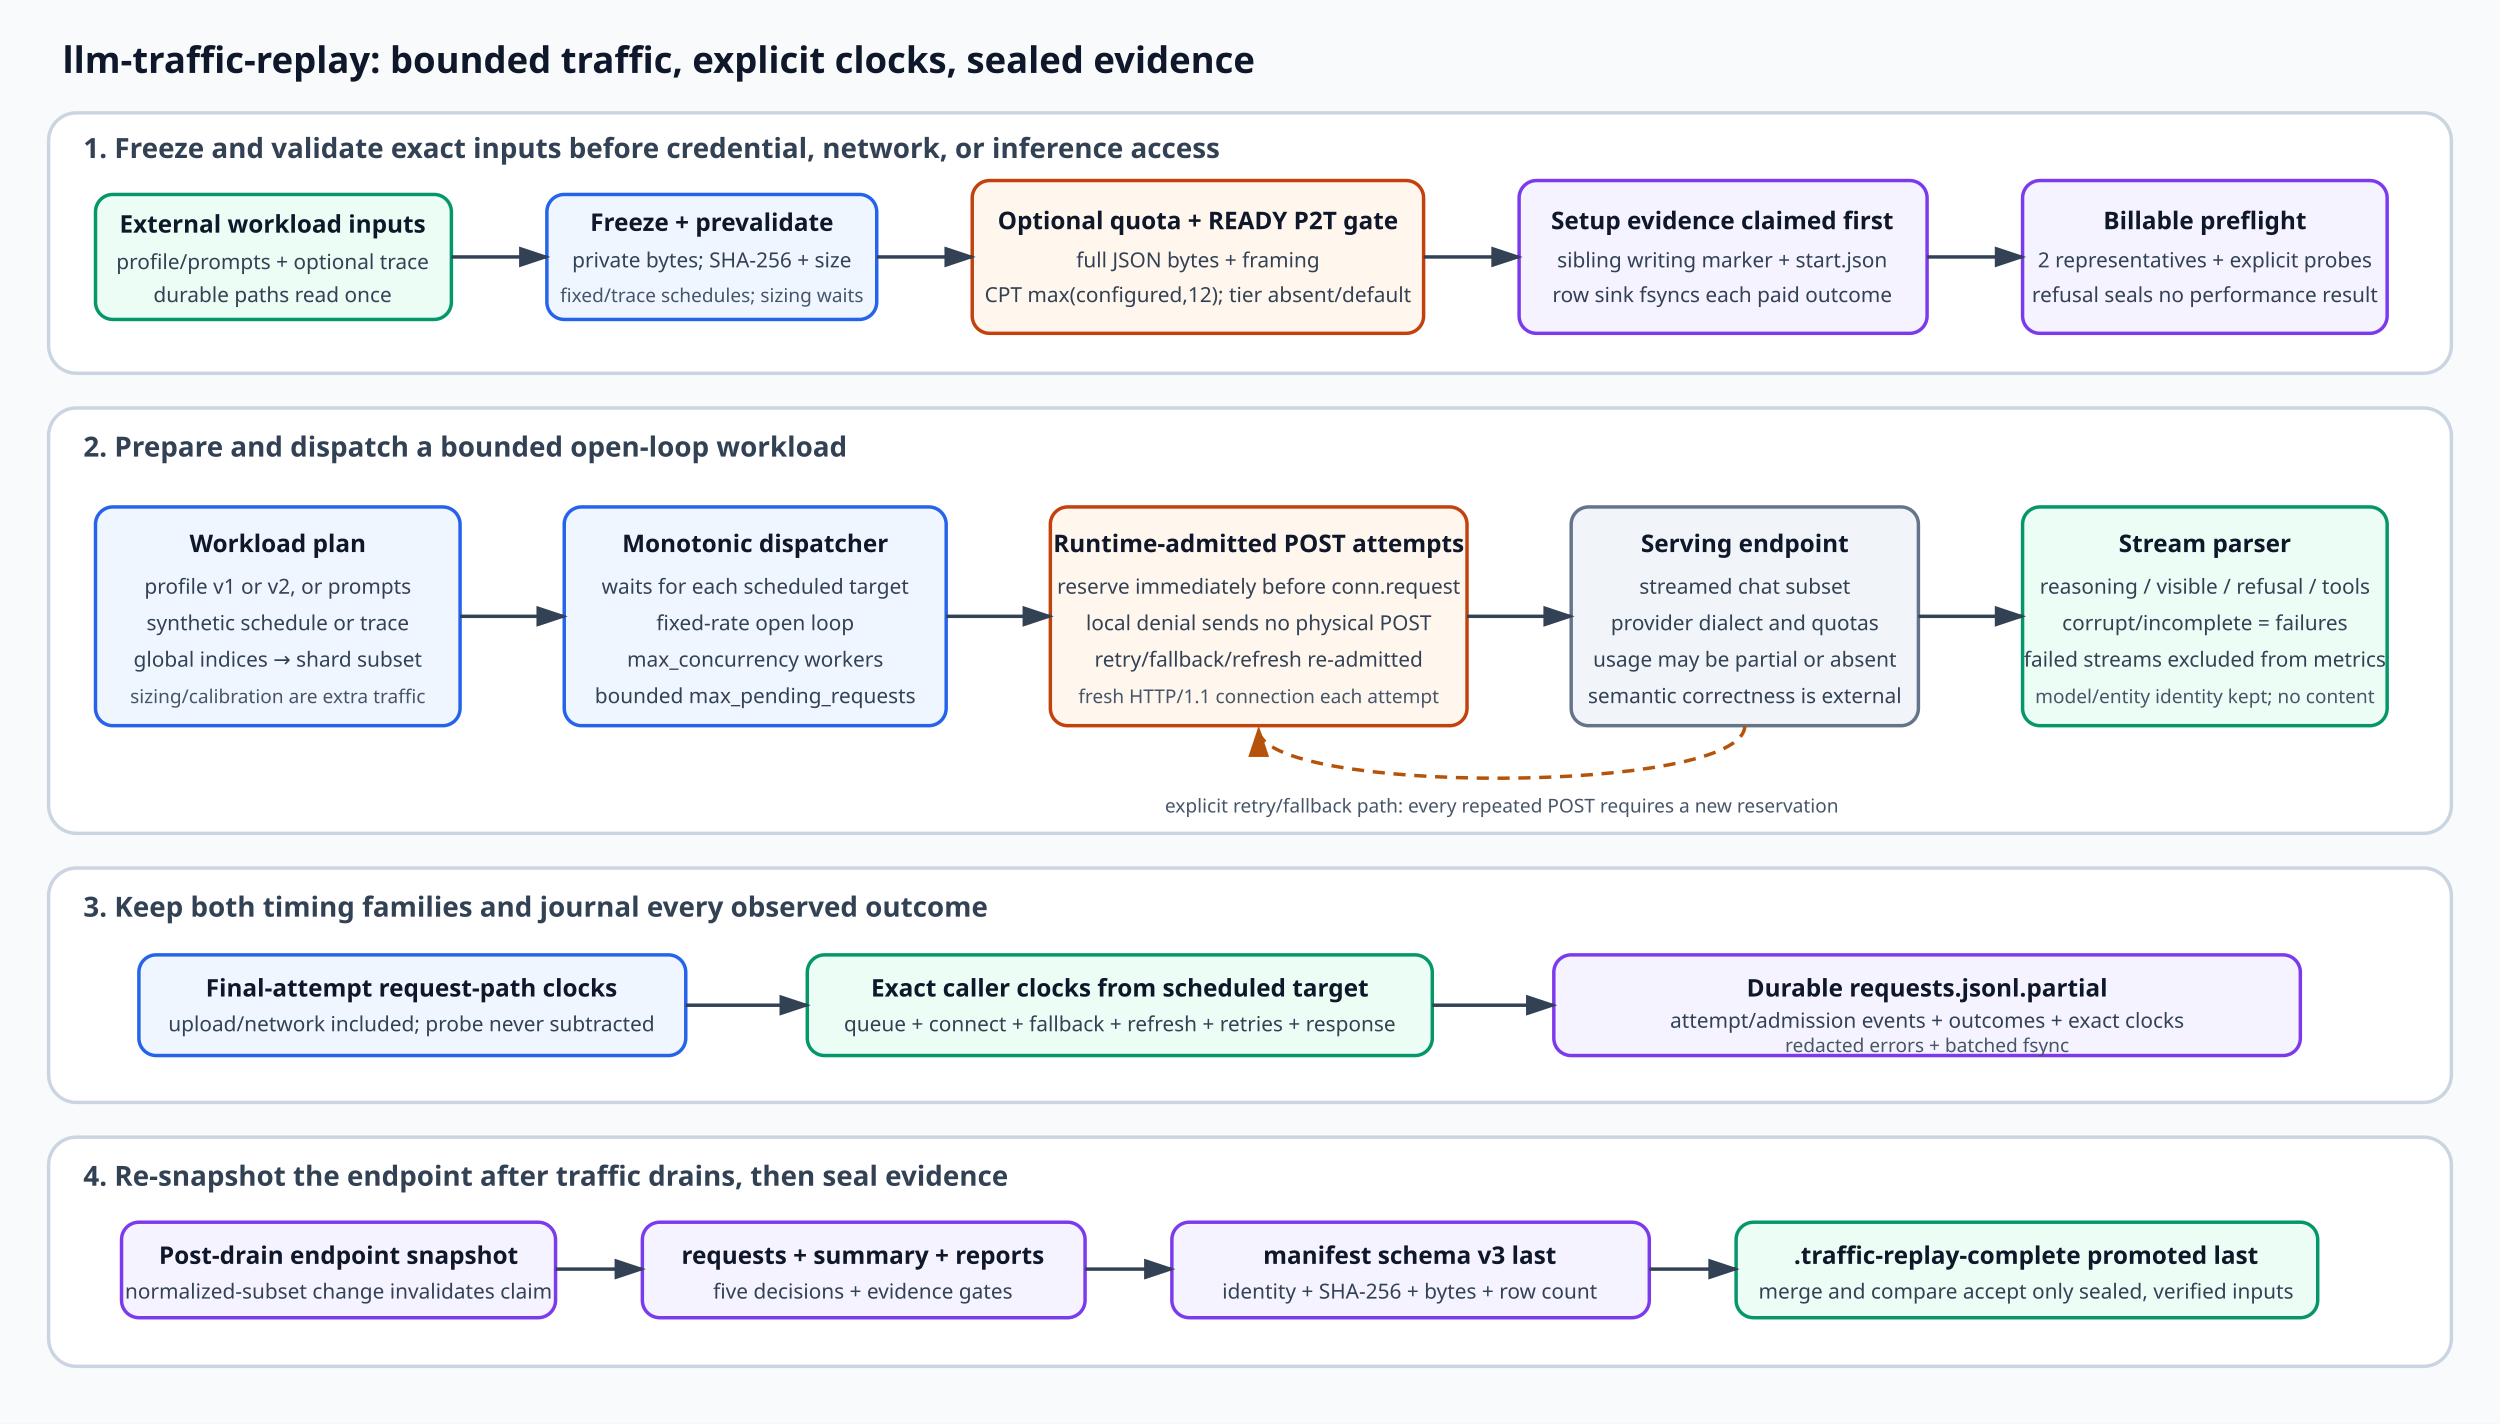
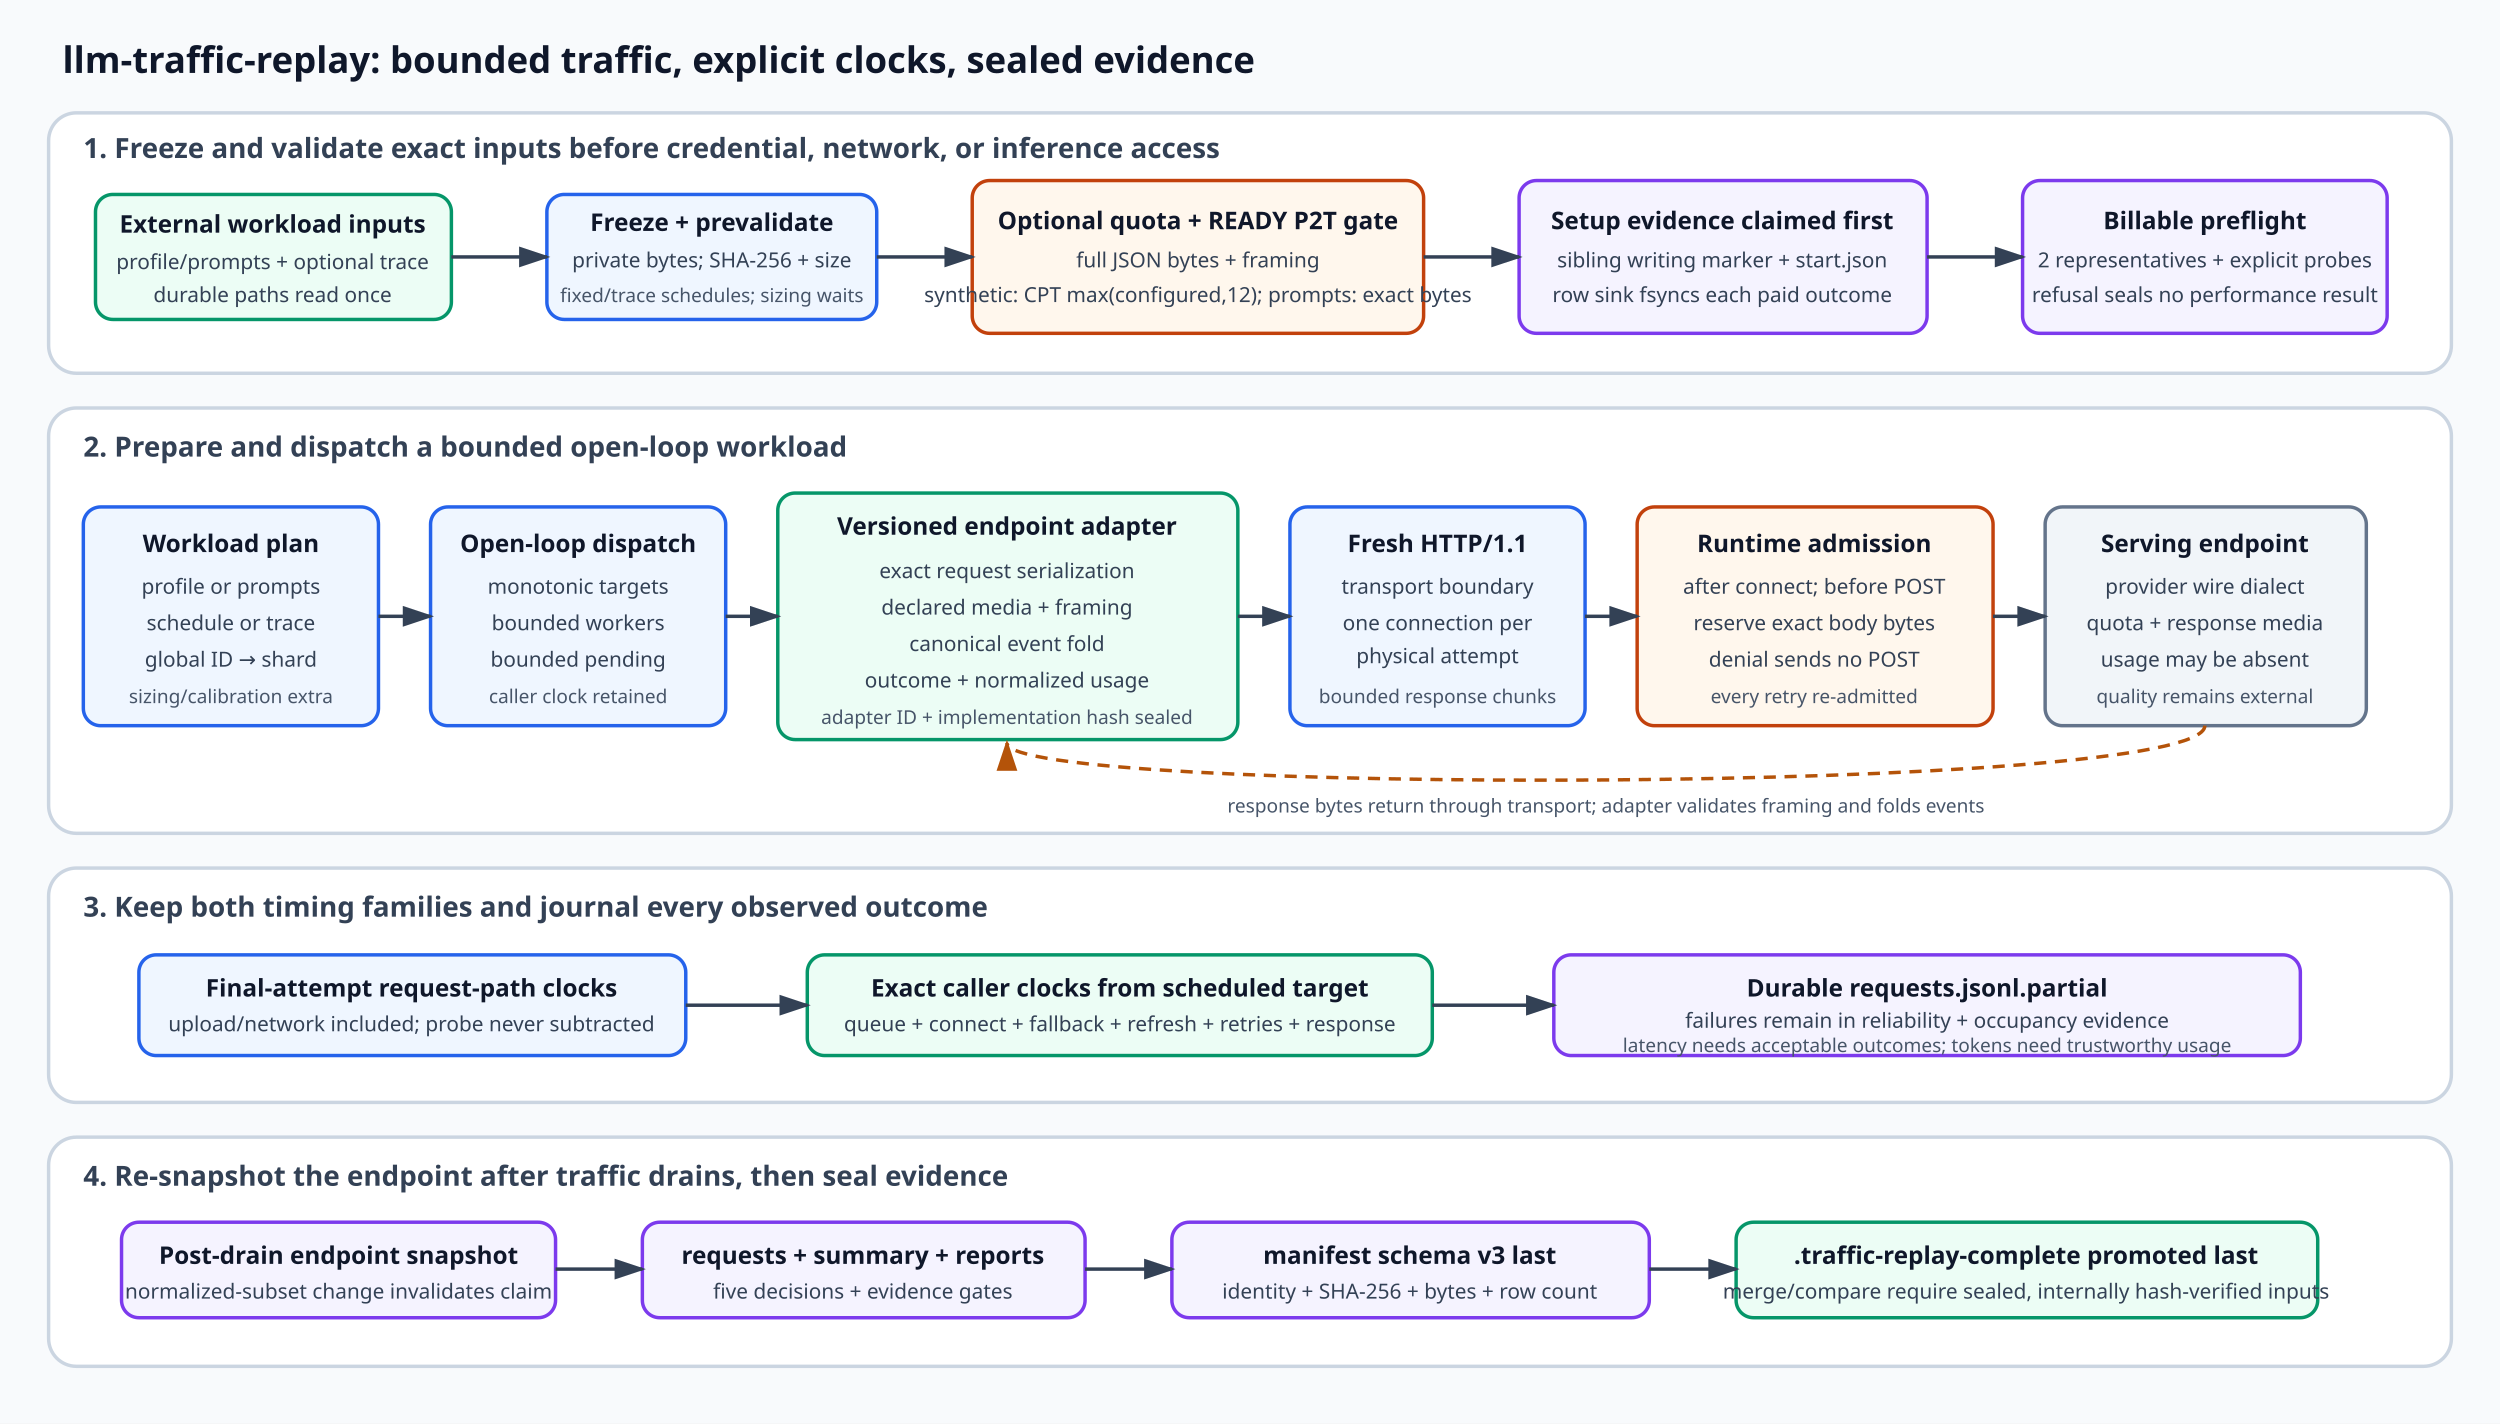
<svg xmlns="http://www.w3.org/2000/svg" width="1440" height="820" viewBox="0 0 1440 820" role="img" aria-labelledby="title desc">
  <defs>
    <marker id="arrow" markerWidth="10" markerHeight="10" refX="8" refY="3" orient="auto" markerUnits="strokeWidth">
      <path d="M0,0 L0,6 L9,3 z" fill="#334155" />
    </marker>
    <marker id="warnArrow" markerWidth="10" markerHeight="10" refX="8" refY="3" orient="auto" markerUnits="strokeWidth">
      <path d="M0,0 L0,6 L9,3 z" fill="#b45309" />
    </marker>
    <style>
      .bg{fill:#f8fafc}.lane{fill:#ffffff;stroke:#cbd5e1;stroke-width:2}.box{fill:#eff6ff;stroke:#2563eb;stroke-width:2}.safe{fill:#ecfdf5;stroke:#059669;stroke-width:2}.warn{fill:#fff7ed;stroke:#c2410c;stroke-width:2}.evidence{fill:#f5f3ff;stroke:#7c3aed;stroke-width:2}.muted{fill:#f1f5f9;stroke:#64748b;stroke-width:2}.h{font:700 21px system-ui,sans-serif;fill:#0f172a}.lh{font:700 16px system-ui,sans-serif;fill:#334155}.t{font:600 14px system-ui,sans-serif;fill:#0f172a}.s{font:12px system-ui,sans-serif;fill:#334155}.tiny{font:11px system-ui,sans-serif;fill:#475569}.arrow{fill:none;stroke:#334155;stroke-width:2;marker-end:url(#arrow)}.dash{fill:none;stroke:#b45309;stroke-width:2;stroke-dasharray:7 5;marker-end:url(#warnArrow)}
    </style>
  </defs>
  <rect class="bg" x="0" y="0" width="1440" height="820" />
  <text class="h" x="36" y="42">llm-traffic-replay: bounded traffic, explicit clocks, sealed evidence</text>
  <rect class="lane" x="28" y="65" width="1384" height="150" rx="16" />
  <text class="lh" x="48" y="91">1. Freeze and validate exact inputs before credential, network, or inference access</text>
  <rect class="safe" x="55" y="112" width="205" height="72" rx="10" />
  <text class="t" x="157" y="134" text-anchor="middle">External workload inputs</text>
  <text class="s" x="157" y="155" text-anchor="middle">profile/prompts + optional trace</text>
  <text class="s" x="157" y="174" text-anchor="middle">durable paths read once</text>
  <rect class="box" x="315" y="112" width="190" height="72" rx="10" />
  <text class="t" x="410" y="133" text-anchor="middle">Freeze + prevalidate</text>
  <text class="s" x="410" y="154" text-anchor="middle">private bytes; SHA-256 + size</text>
  <text class="tiny" x="410" y="174" text-anchor="middle">fixed/trace schedules; sizing waits</text>
  <rect class="warn" x="560" y="104" width="260" height="88" rx="10" />
  <text class="t" x="690" y="132" text-anchor="middle">Optional quota + READY P2T gate</text>
  <text class="s" x="690" y="154" text-anchor="middle">full JSON bytes + framing</text>
-   <text class="s" x="690" y="174" text-anchor="middle">CPT max(configured,12); tier absent/default</text>
+   <text class="s" x="690" y="174" text-anchor="middle">synthetic: CPT max(configured,12); prompts: exact bytes</text>
  <rect class="evidence" x="875" y="104" width="235" height="88" rx="10" />
  <text class="t" x="992" y="132" text-anchor="middle">Setup evidence claimed first</text>
  <text class="s" x="992" y="154" text-anchor="middle">sibling writing marker + start.json</text>
  <text class="s" x="992" y="174" text-anchor="middle">row sink fsyncs each paid outcome</text>
  <rect class="evidence" x="1165" y="104" width="210" height="88" rx="10" />
  <text class="t" x="1270" y="132" text-anchor="middle">Billable preflight</text>
  <text class="s" x="1270" y="154" text-anchor="middle">2 representatives + explicit probes</text>
  <text class="s" x="1270" y="174" text-anchor="middle">refusal seals no performance result</text>
  <path class="arrow" d="M260 148 H315" />
  <path class="arrow" d="M505 148 H560" />
  <path class="arrow" d="M820 148 H875" />
  <path class="arrow" d="M1110 148 H1165" />
  <rect class="lane" x="28" y="235" width="1384" height="245" rx="16" />
  <text class="lh" x="48" y="263">2. Prepare and dispatch a bounded open-loop workload</text>
-   <rect class="box" x="55" y="292" width="210" height="126" rx="10" />
-   <text class="t" x="160" y="318" text-anchor="middle">Workload plan</text>
-   <text class="s" x="160" y="342" text-anchor="middle">profile v1 or v2, or prompts</text>
-   <text class="s" x="160" y="363" text-anchor="middle">synthetic schedule or trace</text>
-   <text class="s" x="160" y="384" text-anchor="middle">global indices → shard subset</text>
-   <text class="tiny" x="160" y="405" text-anchor="middle">sizing/calibration are extra traffic</text>
-   <rect class="box" x="325" y="292" width="220" height="126" rx="10" />
-   <text class="t" x="435" y="318" text-anchor="middle">Monotonic dispatcher</text>
-   <text class="s" x="435" y="342" text-anchor="middle">waits for each scheduled target</text>
-   <text class="s" x="435" y="363" text-anchor="middle">fixed-rate open loop</text>
-   <text class="s" x="435" y="384" text-anchor="middle">max_concurrency workers</text>
-   <text class="s" x="435" y="405" text-anchor="middle">bounded max_pending_requests</text>
-   <rect class="warn" x="605" y="292" width="240" height="126" rx="10" />
-   <text class="t" x="725" y="318" text-anchor="middle">Runtime-admitted POST attempts</text>
-   <text class="s" x="725" y="342" text-anchor="middle">reserve immediately before conn.request</text>
-   <text class="s" x="725" y="363" text-anchor="middle">local denial sends no physical POST</text>
-   <text class="s" x="725" y="384" text-anchor="middle">retry/fallback/refresh re-admitted</text>
-   <text class="tiny" x="725" y="405" text-anchor="middle">fresh HTTP/1.1 connection each attempt</text>
-   <rect class="muted" x="905" y="292" width="200" height="126" rx="10" />
-   <text class="t" x="1005" y="318" text-anchor="middle">Serving endpoint</text>
-   <text class="s" x="1005" y="342" text-anchor="middle">streamed chat subset</text>
-   <text class="s" x="1005" y="363" text-anchor="middle">provider dialect and quotas</text>
-   <text class="s" x="1005" y="384" text-anchor="middle">usage may be partial or absent</text>
-   <text class="s" x="1005" y="405" text-anchor="middle">semantic correctness is external</text>
-   <rect class="safe" x="1165" y="292" width="210" height="126" rx="10" />
-   <text class="t" x="1270" y="318" text-anchor="middle">Stream parser</text>
-   <text class="s" x="1270" y="342" text-anchor="middle">reasoning / visible / refusal / tools</text>
-   <text class="s" x="1270" y="363" text-anchor="middle">corrupt/incomplete = failures</text>
-   <text class="s" x="1270" y="384" text-anchor="middle">failed streams excluded from metrics</text>
-   <text class="tiny" x="1270" y="405" text-anchor="middle">model/entity identity kept; no content</text>
-   <path class="arrow" d="M265 355 H325" />
-   <path class="arrow" d="M545 355 H605" />
-   <path class="arrow" d="M845 355 H905" />
-   <path class="arrow" d="M1105 355 H1165" />
-   <path class="dash" d="M1005 418 C1005 458 725 458 725 420" />
-   <text class="tiny" x="865" y="468" text-anchor="middle">explicit retry/fallback path: every repeated POST requires a new reservation</text>
+   <rect class="box" x="48" y="292" width="170" height="126" rx="10" />
+   <text class="t" x="133" y="318" text-anchor="middle">Workload plan</text>
+   <text class="s" x="133" y="342" text-anchor="middle">profile or prompts</text>
+   <text class="s" x="133" y="363" text-anchor="middle">schedule or trace</text>
+   <text class="s" x="133" y="384" text-anchor="middle">global ID → shard</text>
+   <text class="tiny" x="133" y="405" text-anchor="middle">sizing/calibration extra</text>
+   <rect class="box" x="248" y="292" width="170" height="126" rx="10" />
+   <text class="t" x="333" y="318" text-anchor="middle">Open-loop dispatch</text>
+   <text class="s" x="333" y="342" text-anchor="middle">monotonic targets</text>
+   <text class="s" x="333" y="363" text-anchor="middle">bounded workers</text>
+   <text class="s" x="333" y="384" text-anchor="middle">bounded pending</text>
+   <text class="tiny" x="333" y="405" text-anchor="middle">caller clock retained</text>
+   <rect class="safe" x="448" y="284" width="265" height="142" rx="10" />
+   <text class="t" x="580" y="308" text-anchor="middle">Versioned endpoint adapter</text>
+   <text class="s" x="580" y="333" text-anchor="middle">exact request serialization</text>
+   <text class="s" x="580" y="354" text-anchor="middle">declared media + framing</text>
+   <text class="s" x="580" y="375" text-anchor="middle">canonical event fold</text>
+   <text class="s" x="580" y="396" text-anchor="middle">outcome + normalized usage</text>
+   <text class="tiny" x="580" y="417" text-anchor="middle">adapter ID + implementation hash sealed</text>
+   <rect class="box" x="743" y="292" width="170" height="126" rx="10" />
+   <text class="t" x="828" y="318" text-anchor="middle">Fresh HTTP/1.1</text>
+   <text class="s" x="828" y="342" text-anchor="middle">transport boundary</text>
+   <text class="s" x="828" y="363" text-anchor="middle">one connection per</text>
+   <text class="s" x="828" y="382" text-anchor="middle">physical attempt</text>
+   <text class="tiny" x="828" y="405" text-anchor="middle">bounded response chunks</text>
+   <rect class="warn" x="943" y="292" width="205" height="126" rx="10" />
+   <text class="t" x="1045" y="318" text-anchor="middle">Runtime admission</text>
+   <text class="s" x="1045" y="342" text-anchor="middle">after connect; before POST</text>
+   <text class="s" x="1045" y="363" text-anchor="middle">reserve exact body bytes</text>
+   <text class="s" x="1045" y="384" text-anchor="middle">denial sends no POST</text>
+   <text class="tiny" x="1045" y="405" text-anchor="middle">every retry re-admitted</text>
+   <rect class="muted" x="1178" y="292" width="185" height="126" rx="10" />
+   <text class="t" x="1270" y="318" text-anchor="middle">Serving endpoint</text>
+   <text class="s" x="1270" y="342" text-anchor="middle">provider wire dialect</text>
+   <text class="s" x="1270" y="363" text-anchor="middle">quota + response media</text>
+   <text class="s" x="1270" y="384" text-anchor="middle">usage may be absent</text>
+   <text class="tiny" x="1270" y="405" text-anchor="middle">quality remains external</text>
+   <path class="arrow" d="M218 355 H248" />
+   <path class="arrow" d="M418 355 H448" />
+   <path class="arrow" d="M713 355 H743" />
+   <path class="arrow" d="M913 355 H943" />
+   <path class="arrow" d="M1148 355 H1178" />
+   <path class="dash" d="M1270 418 C1270 458 580 458 580 428" />
+   <text class="tiny" x="925" y="468" text-anchor="middle">response bytes return through transport; adapter validates framing and folds events</text>
  <rect class="lane" x="28" y="500" width="1384" height="135" rx="16" />
  <text class="lh" x="48" y="528">3. Keep both timing families and journal every observed outcome</text>
  <rect class="box" x="80" y="550" width="315" height="58" rx="10" />
  <text class="t" x="237" y="574" text-anchor="middle">Final-attempt request-path clocks</text>
  <text class="s" x="237" y="594" text-anchor="middle">upload/network included; probe never subtracted</text>
  <rect class="safe" x="465" y="550" width="360" height="58" rx="10" />
  <text class="t" x="645" y="574" text-anchor="middle">Exact caller clocks from scheduled target</text>
  <text class="s" x="645" y="594" text-anchor="middle">queue + connect + fallback + refresh + retries + response</text>
  <rect class="evidence" x="895" y="550" width="430" height="58" rx="10" />
  <text class="t" x="1110" y="574" text-anchor="middle">Durable requests.jsonl.partial</text>
-   <text class="s" x="1110" y="592" text-anchor="middle">attempt/admission events + outcomes + exact clocks</text>
-   <text class="tiny" x="1110" y="606" text-anchor="middle">redacted errors + batched fsync</text>
+   <text class="s" x="1110" y="592" text-anchor="middle">failures remain in reliability + occupancy evidence</text>
+   <text class="tiny" x="1110" y="606" text-anchor="middle">latency needs acceptable outcomes; tokens need trustworthy usage</text>
  <path class="arrow" d="M395 579 H465" />
  <path class="arrow" d="M825 579 H895" />
  <rect class="lane" x="28" y="655" width="1384" height="132" rx="16" />
  <text class="lh" x="48" y="683">4. Re-snapshot the endpoint after traffic drains, then seal evidence</text>
  <rect class="evidence" x="70" y="704" width="250" height="55" rx="10" />
  <text class="t" x="195" y="728" text-anchor="middle">Post-drain endpoint snapshot</text>
  <text class="s" x="195" y="748" text-anchor="middle">normalized-subset change invalidates claim</text>
  <rect class="evidence" x="370" y="704" width="255" height="55" rx="10" />
  <text class="t" x="497" y="728" text-anchor="middle">requests + summary + reports</text>
  <text class="s" x="497" y="748" text-anchor="middle">five decisions + evidence gates</text>
  <rect class="evidence" x="675" y="704" width="275" height="55" rx="10" />
  <text class="t" x="812" y="728" text-anchor="middle">manifest schema v3 last</text>
  <text class="s" x="812" y="748" text-anchor="middle">identity + SHA-256 + bytes + row count</text>
  <rect class="safe" x="1000" y="704" width="335" height="55" rx="10" />
  <text class="t" x="1167" y="728" text-anchor="middle">.traffic-replay-complete promoted last</text>
-   <text class="s" x="1167" y="748" text-anchor="middle">merge and compare accept only sealed, verified inputs</text>
+   <text class="s" x="1167" y="748" text-anchor="middle">merge/compare require sealed, internally hash-verified inputs</text>
  <path class="arrow" d="M320 731 H370" />
  <path class="arrow" d="M625 731 H675" />
  <path class="arrow" d="M950 731 H1000" />
</svg>
